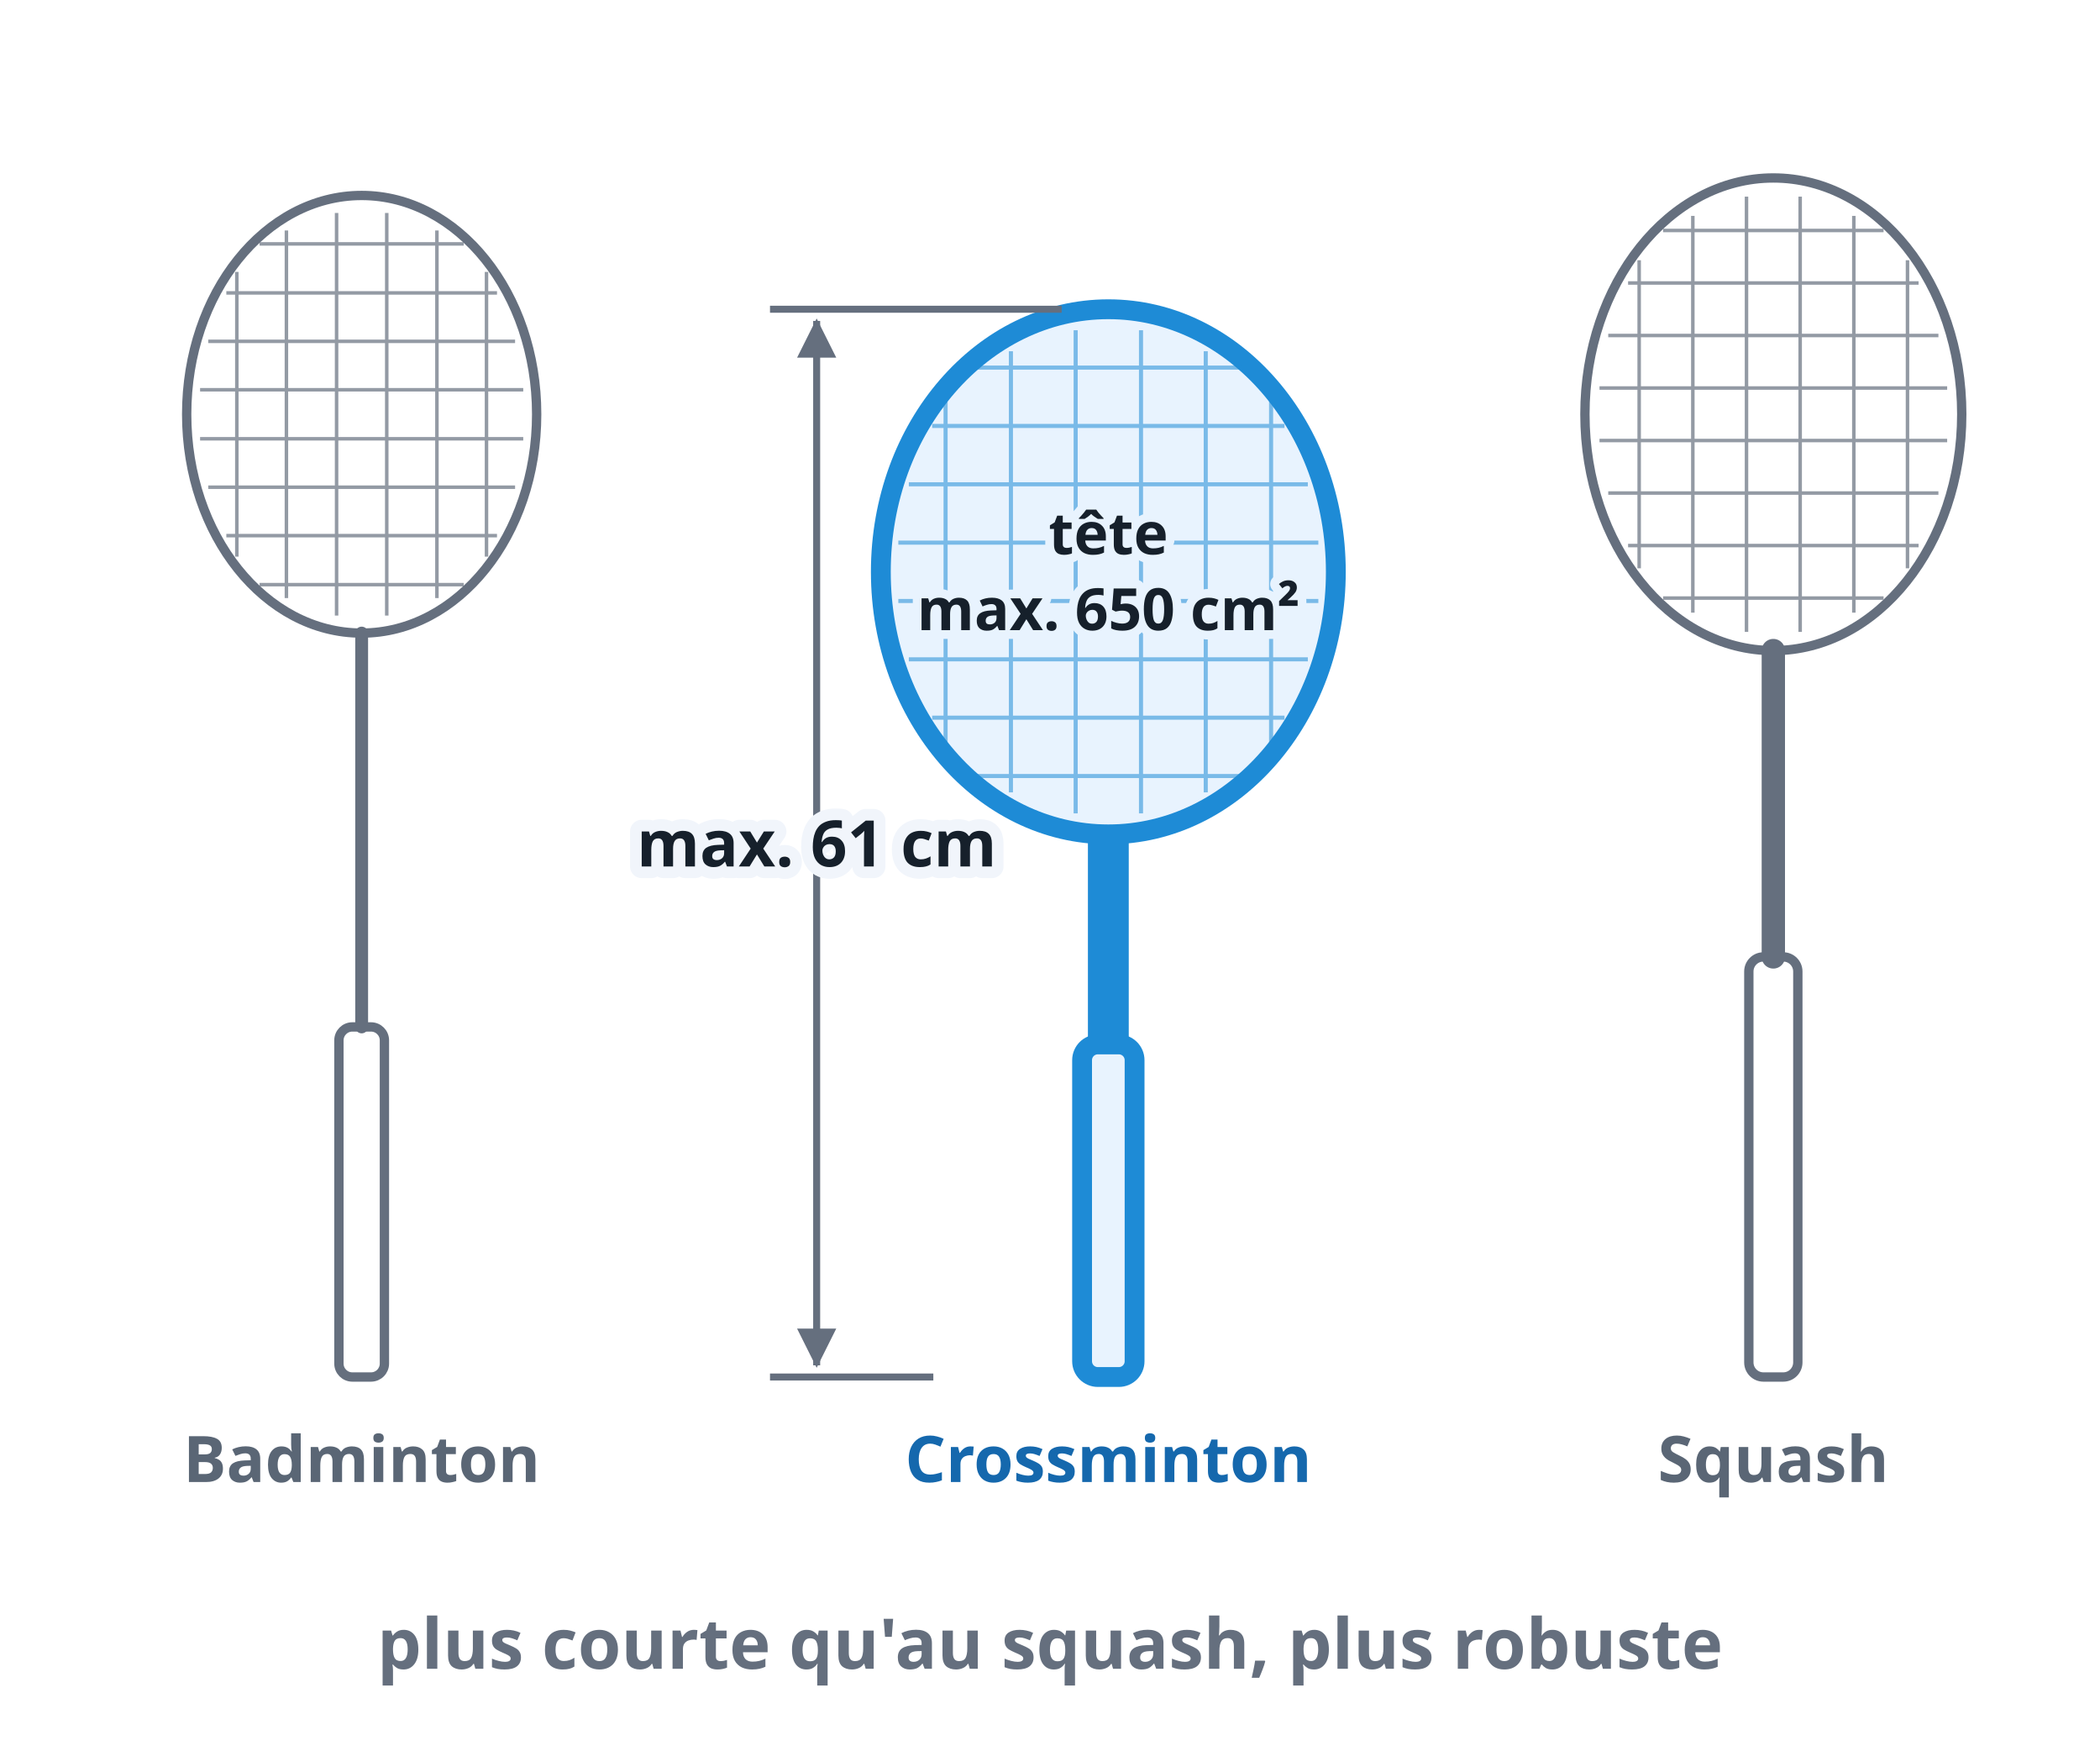
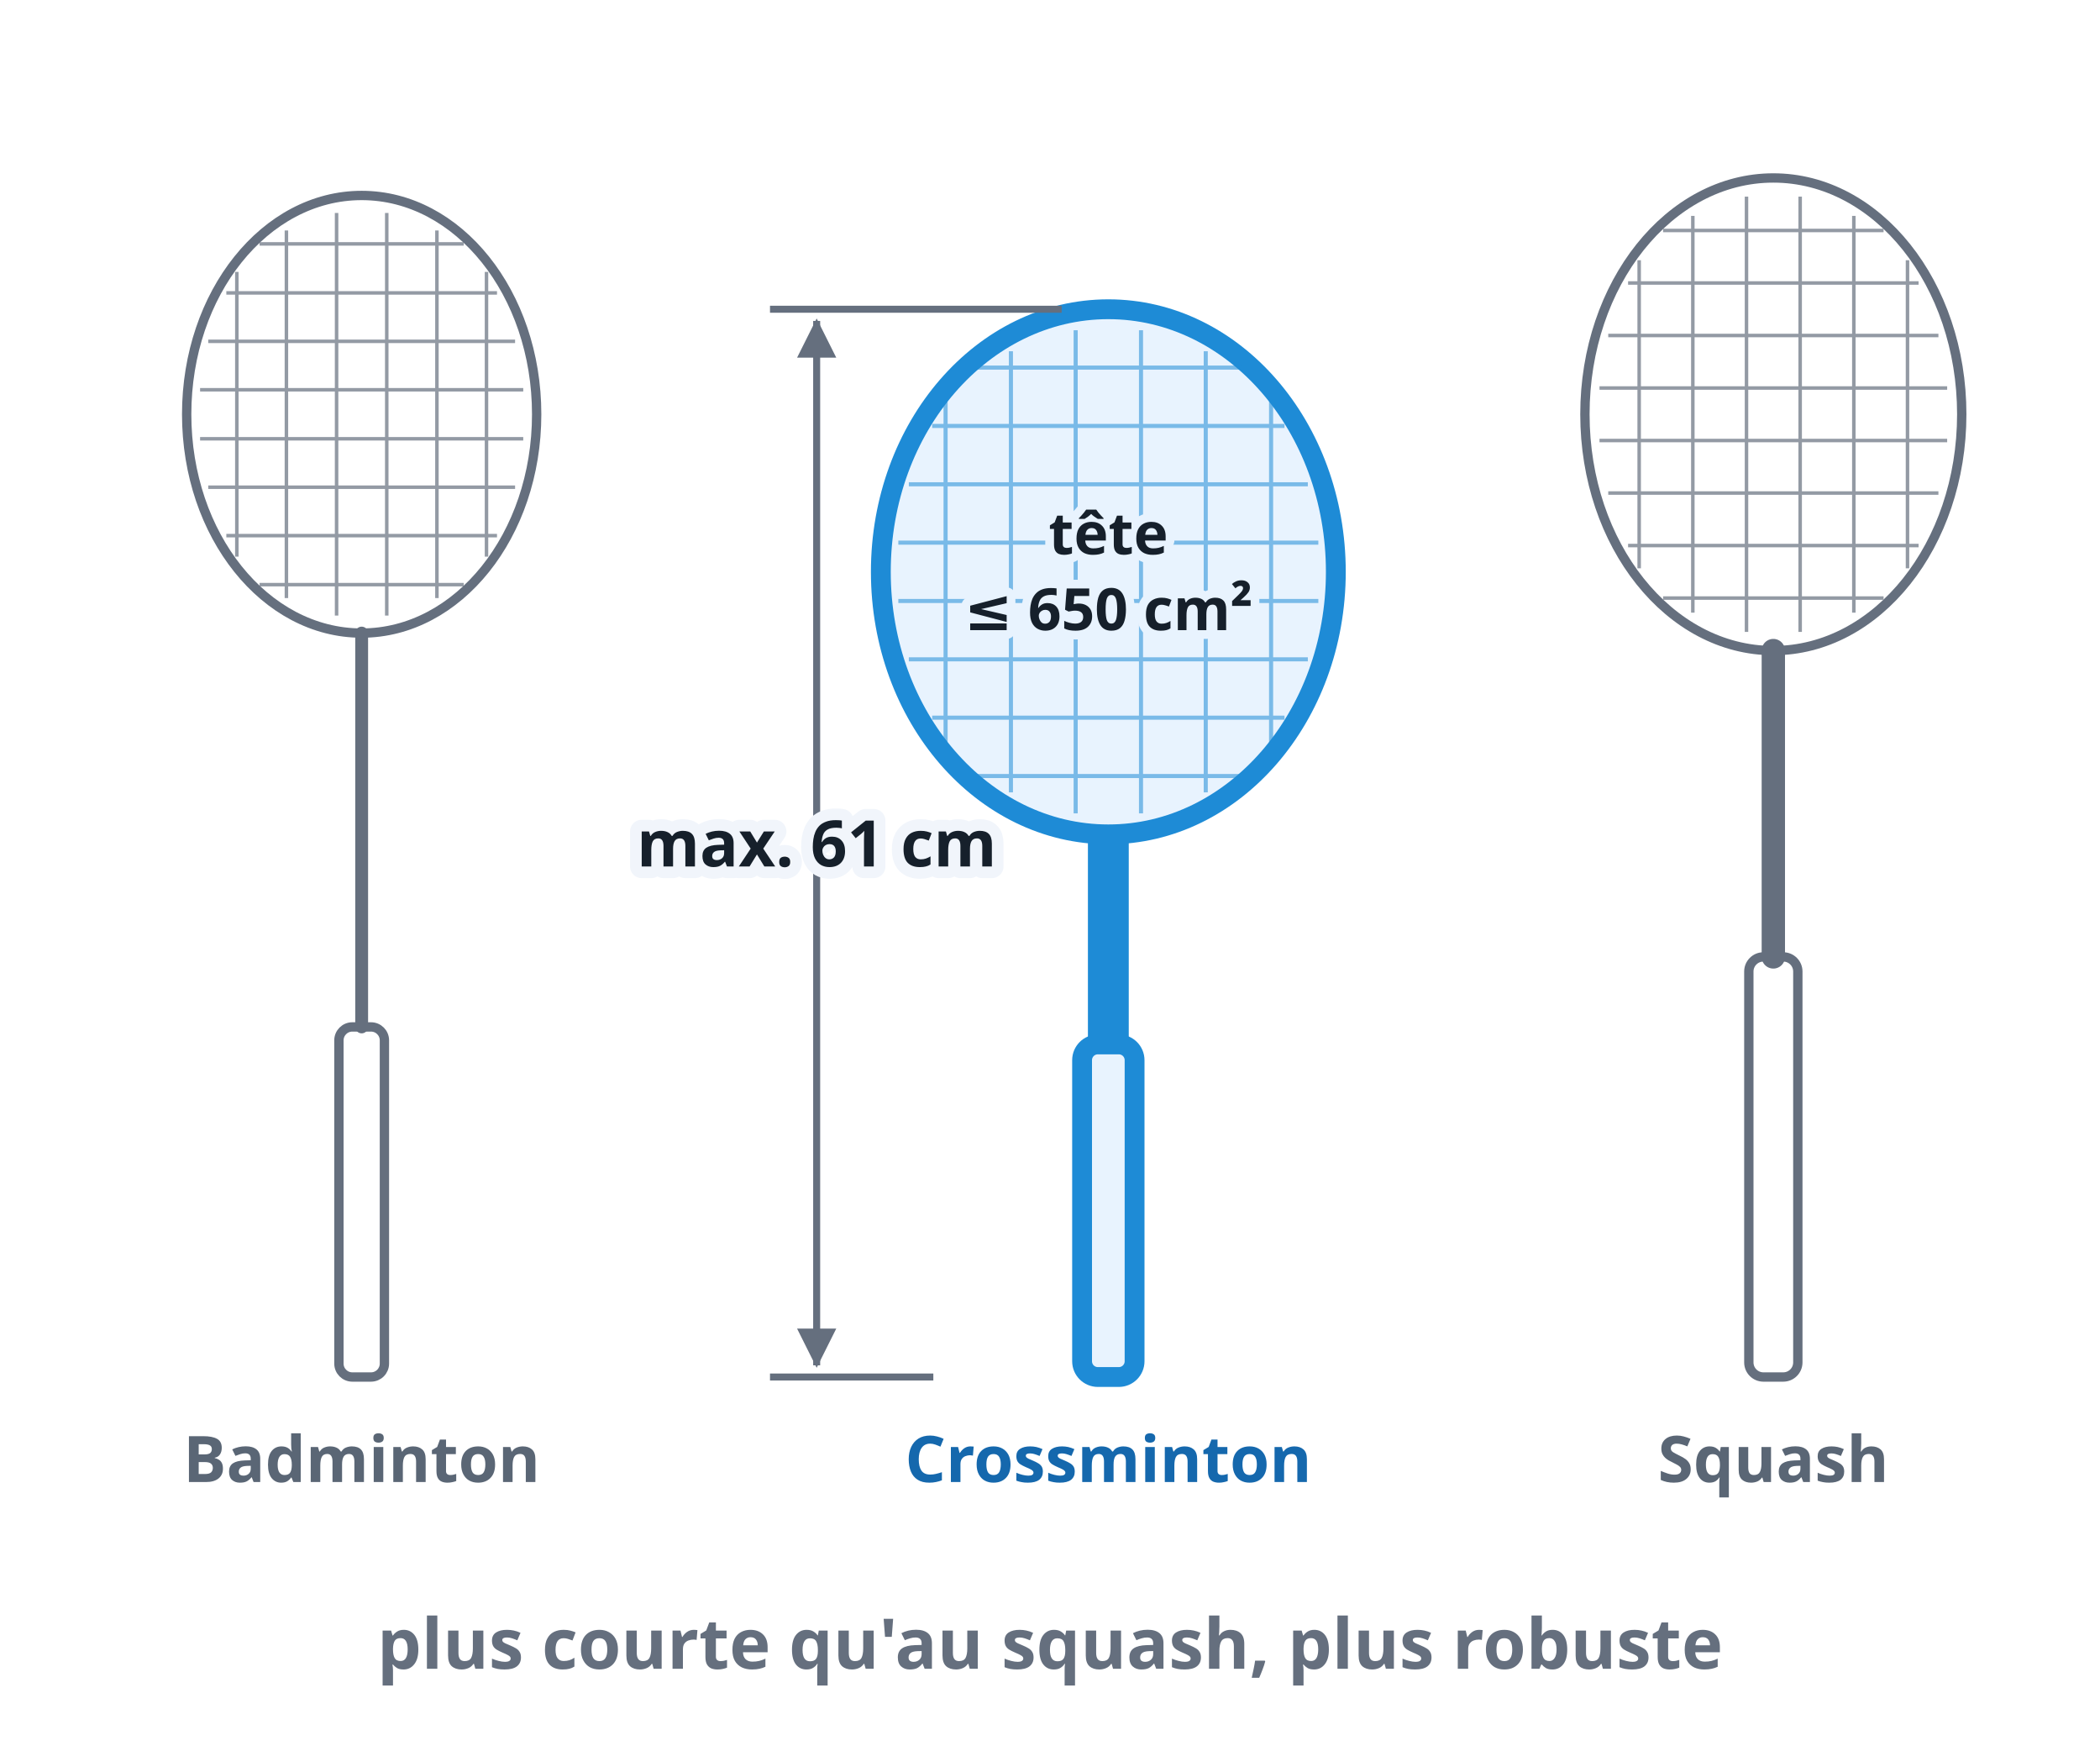
<svg xmlns="http://www.w3.org/2000/svg" viewBox="0 0 360 300" role="img" aria-label="Trois raquettes côte à côte, à l'échelle. À gauche une raquette de badminton, longue et fine ; à droite une raquette de squash, longue elle aussi. Au milieu la raquette de crossminton : plus courte, avec un cadre plus robuste. Le règlement autorise une longueur de 61 centimètres au plus et une tête de 650 centimètres carrés au plus.">
  <style>
    .s-griff{fill:var(--flaeche,#fff);stroke:var(--tinte-2,#5a6675);stroke-width:1.6;stroke-linejoin:round}
    .s-hand{fill:var(--tinte,#16202b);stroke:var(--flaeche-2,#f1f5fb);stroke-width:2;stroke-linejoin:round}
    .s-kerbe{fill:none;stroke:var(--flaeche-2,#f1f5fb);stroke-width:1.6;stroke-linecap:round}
    .s-links{text-anchor:start}
    .s-rechts{text-anchor:end}
    .s-druck{fill:none;stroke:var(--tinte-3,#656f7e);stroke-width:1.6;stroke-linecap:round}
    .s-finger{fill:var(--primaer-weich,#e8f3fe);stroke:var(--primaer-dunkel,#1e8bd6);stroke-width:2}
    .s-rahmen{fill:none;stroke:var(--tinte-3,#656f7e);stroke-width:1.6}
    .s-saiten{fill:none;stroke:var(--tinte-3,#656f7e);stroke-width:0.6;opacity:.7}
    .s-schaft{fill:none;stroke:var(--tinte-3,#656f7e);stroke-linecap:round}
    .s-cmkopf{fill:var(--primaer-weich,#e8f3fe);stroke:var(--primaer-dunkel,#1e8bd6);stroke-width:3.4}
    .s-cmsaiten{fill:none;stroke:var(--primaer-dunkel,#1e8bd6);stroke-width:0.7;opacity:.55}
    .s-cmschaft{fill:none;stroke:var(--primaer-dunkel,#1e8bd6);stroke-linecap:round}
    .s-masz{fill:none;stroke:var(--tinte-3,#656f7e);stroke-width:1.2}
    .s-pfeil{fill:var(--tinte-3,#656f7e)}
    .s-apfeil{fill:var(--primaer-dunkel,#1e8bd6)}
    .s-saite{fill:var(--tinte,#16202b)}
    .s-saite2{fill:none;stroke:var(--tinte,#16202b);stroke-width:1.6}
    .s-bett{fill:none;stroke:var(--tinte,#16202b);stroke-width:2.2;stroke-linecap:round}
    .s-rahmenstueck{fill:var(--tinte-2,#5a6675)}
    .s-faecher{fill:var(--primaer-weich,#e8f3fe);stroke:var(--primaer-dunkel,#1e8bd6);stroke-width:1;stroke-dasharray:2 3}
    .s-flug{fill:none;stroke:var(--primaer-dunkel,#1e8bd6);stroke-width:2.4;stroke-linecap:round}
    .s-ball{fill:var(--tinte,#16202b)}
    .s-trenner{fill:none;stroke:var(--tinte-3,#656f7e);stroke-width:1;stroke-dasharray:3 4;opacity:.7}
    .s-titel{fill:var(--tinte,#16202b);font:700 12px/1 system-ui,sans-serif;text-anchor:middle}
    .s-name{fill:var(--tinte-2,#5a6675);font:600 11px/1 system-ui,sans-serif;text-anchor:middle}
    .s-name2{fill:var(--primaer-tief,#1568ad);font:700 11px/1 system-ui,sans-serif;text-anchor:middle}
    .s-teil{fill:var(--tinte-3,#656f7e);font:600 10px/1 system-ui,sans-serif;text-anchor:middle;paint-order:stroke;stroke:var(--flaeche-2,#f1f5fb);stroke-width:3;stroke-linejoin:round}
    .s-teilw{fill:var(--tinte,#16202b);font:600 10px/1 system-ui,sans-serif;text-anchor:middle;paint-order:stroke;stroke:var(--primaer-weich,#e8f3fe);stroke-width:3;stroke-linejoin:round}
    .s-zahl{fill:var(--tinte,#16202b);font:700 11px/1 system-ui,sans-serif;text-anchor:middle;paint-order:stroke;stroke:var(--flaeche-2,#f1f5fb);stroke-width:4;stroke-linejoin:round}
    .st{fill:var(--tinte-3,#656f7e);font:600 12px/1 system-ui,sans-serif;text-anchor:middle}
  </style>
  <defs>
    <marker id="mp" viewBox="0 0 10 10" markerWidth="7" markerHeight="7" refX="8.5" refY="5" orient="auto-start-reverse">
      <path d="M1,1 L9,5 L1,9 Z" class="s-pfeil" />
    </marker>
    <marker id="ma" viewBox="0 0 10 10" markerWidth="6" markerHeight="6" refX="8" refY="5" orient="auto">
      <path d="M1,1 L9,5 L1,9 Z" class="s-apfeil" />
    </marker>
  </defs>
  <path class="s-schaft" stroke-width="2.2" d="M62,108.5L62,176" />
  <rect class="s-rahmen" x="58.1" y="176" width="7.8" height="60" rx="2.3" />
  <ellipse class="s-rahmen" cx="62" cy="71" rx="30" ry="37.5" stroke-width="1.6" />
  <path class="s-saiten" d="M40.6,46.6L40.6,95.4M49.1,39.5L49.1,102.5M57.7,36.5L57.7,105.5M66.3,36.5L66.3,105.5M74.9,39.5L74.9,102.5M83.4,46.6L83.4,95.4M44.5,41.8L79.5,41.8M38.8,50.2L85.2,50.2M35.7,58.5L88.3,58.5M34.3,66.8L89.7,66.8M34.3,75.2L89.7,75.2M35.7,83.5L88.3,83.5M38.8,91.8L85.2,91.8M44.5,100.2L79.5,100.2" />
  <path class="s-schaft" stroke-width="4" d="M304,111.5L304,164" />
  <rect class="s-rahmen" x="299.8" y="164" width="8.4" height="72" rx="2.5" />
  <ellipse class="s-rahmen" cx="304" cy="71" rx="32.3" ry="40.5" stroke-width="2.4" />
  <path class="s-saiten" d="M281,44.6L281,97.4M290.2,37L290.2,105M299.4,33.7L299.4,108.3M308.6,33.7L308.6,108.3M317.8,37L317.8,105M327,44.6L327,97.4M285.1,39.5L322.9,39.5M279.1,48.5L328.9,48.5M275.7,57.5L332.3,57.5M274.2,66.5L333.8,66.5M274.2,75.5L333.8,75.5M275.7,84.5L332.3,84.5M279.1,93.5L328.9,93.5M285.1,102.5L322.9,102.5" />
  <path class="s-cmschaft" stroke-width="7" d="M190,143L190,179" />
  <rect class="s-cmkopf" x="185.5" y="179" width="9" height="57" rx="2.7" />
  <ellipse class="s-cmkopf" cx="190" cy="98" rx="39" ry="45" stroke-width="3.4" />
  <path class="s-cmsaiten" d="M162.1,68.7L162.1,127.3M173.3,60.2L173.3,135.8M184.4,56.6L184.4,139.4M195.6,56.6L195.6,139.4M206.7,60.2L206.7,135.8M217.9,68.7L217.9,127.3M167.2,63L212.8,63M159.8,73L220.2,73M155.8,83L224.2,83M154,93L226,93M154,103L226,103M155.8,113L224.2,113M159.8,123L220.2,123M167.2,133L212.8,133" />
  <path class="s-masz" d="M132,53L182,53M132,236L160,236" />
  <path class="s-masz" d="M140,55L140,234" marker-start="url(#mp)" marker-end="url(#mp)" />
  <text class="s-zahl" x="140" y="148.5">max. 61 cm</text>
  <text class="s-teilw" x="190" y="95">tête</text>
-   <text class="s-teilw" x="190" y="108">max. 650 cm²</text>
+   <text class="s-teilw" x="190" y="108">≤ 650 cm²</text>
  <text class="s-name" x="62" y="254">Badminton</text>
  <text class="s-name2" x="190" y="254">Crossminton</text>
  <text class="s-name" x="304" y="254">Squash</text>
  <text class="st" x="180" y="286">plus courte qu'au squash, plus robuste</text>
</svg>
